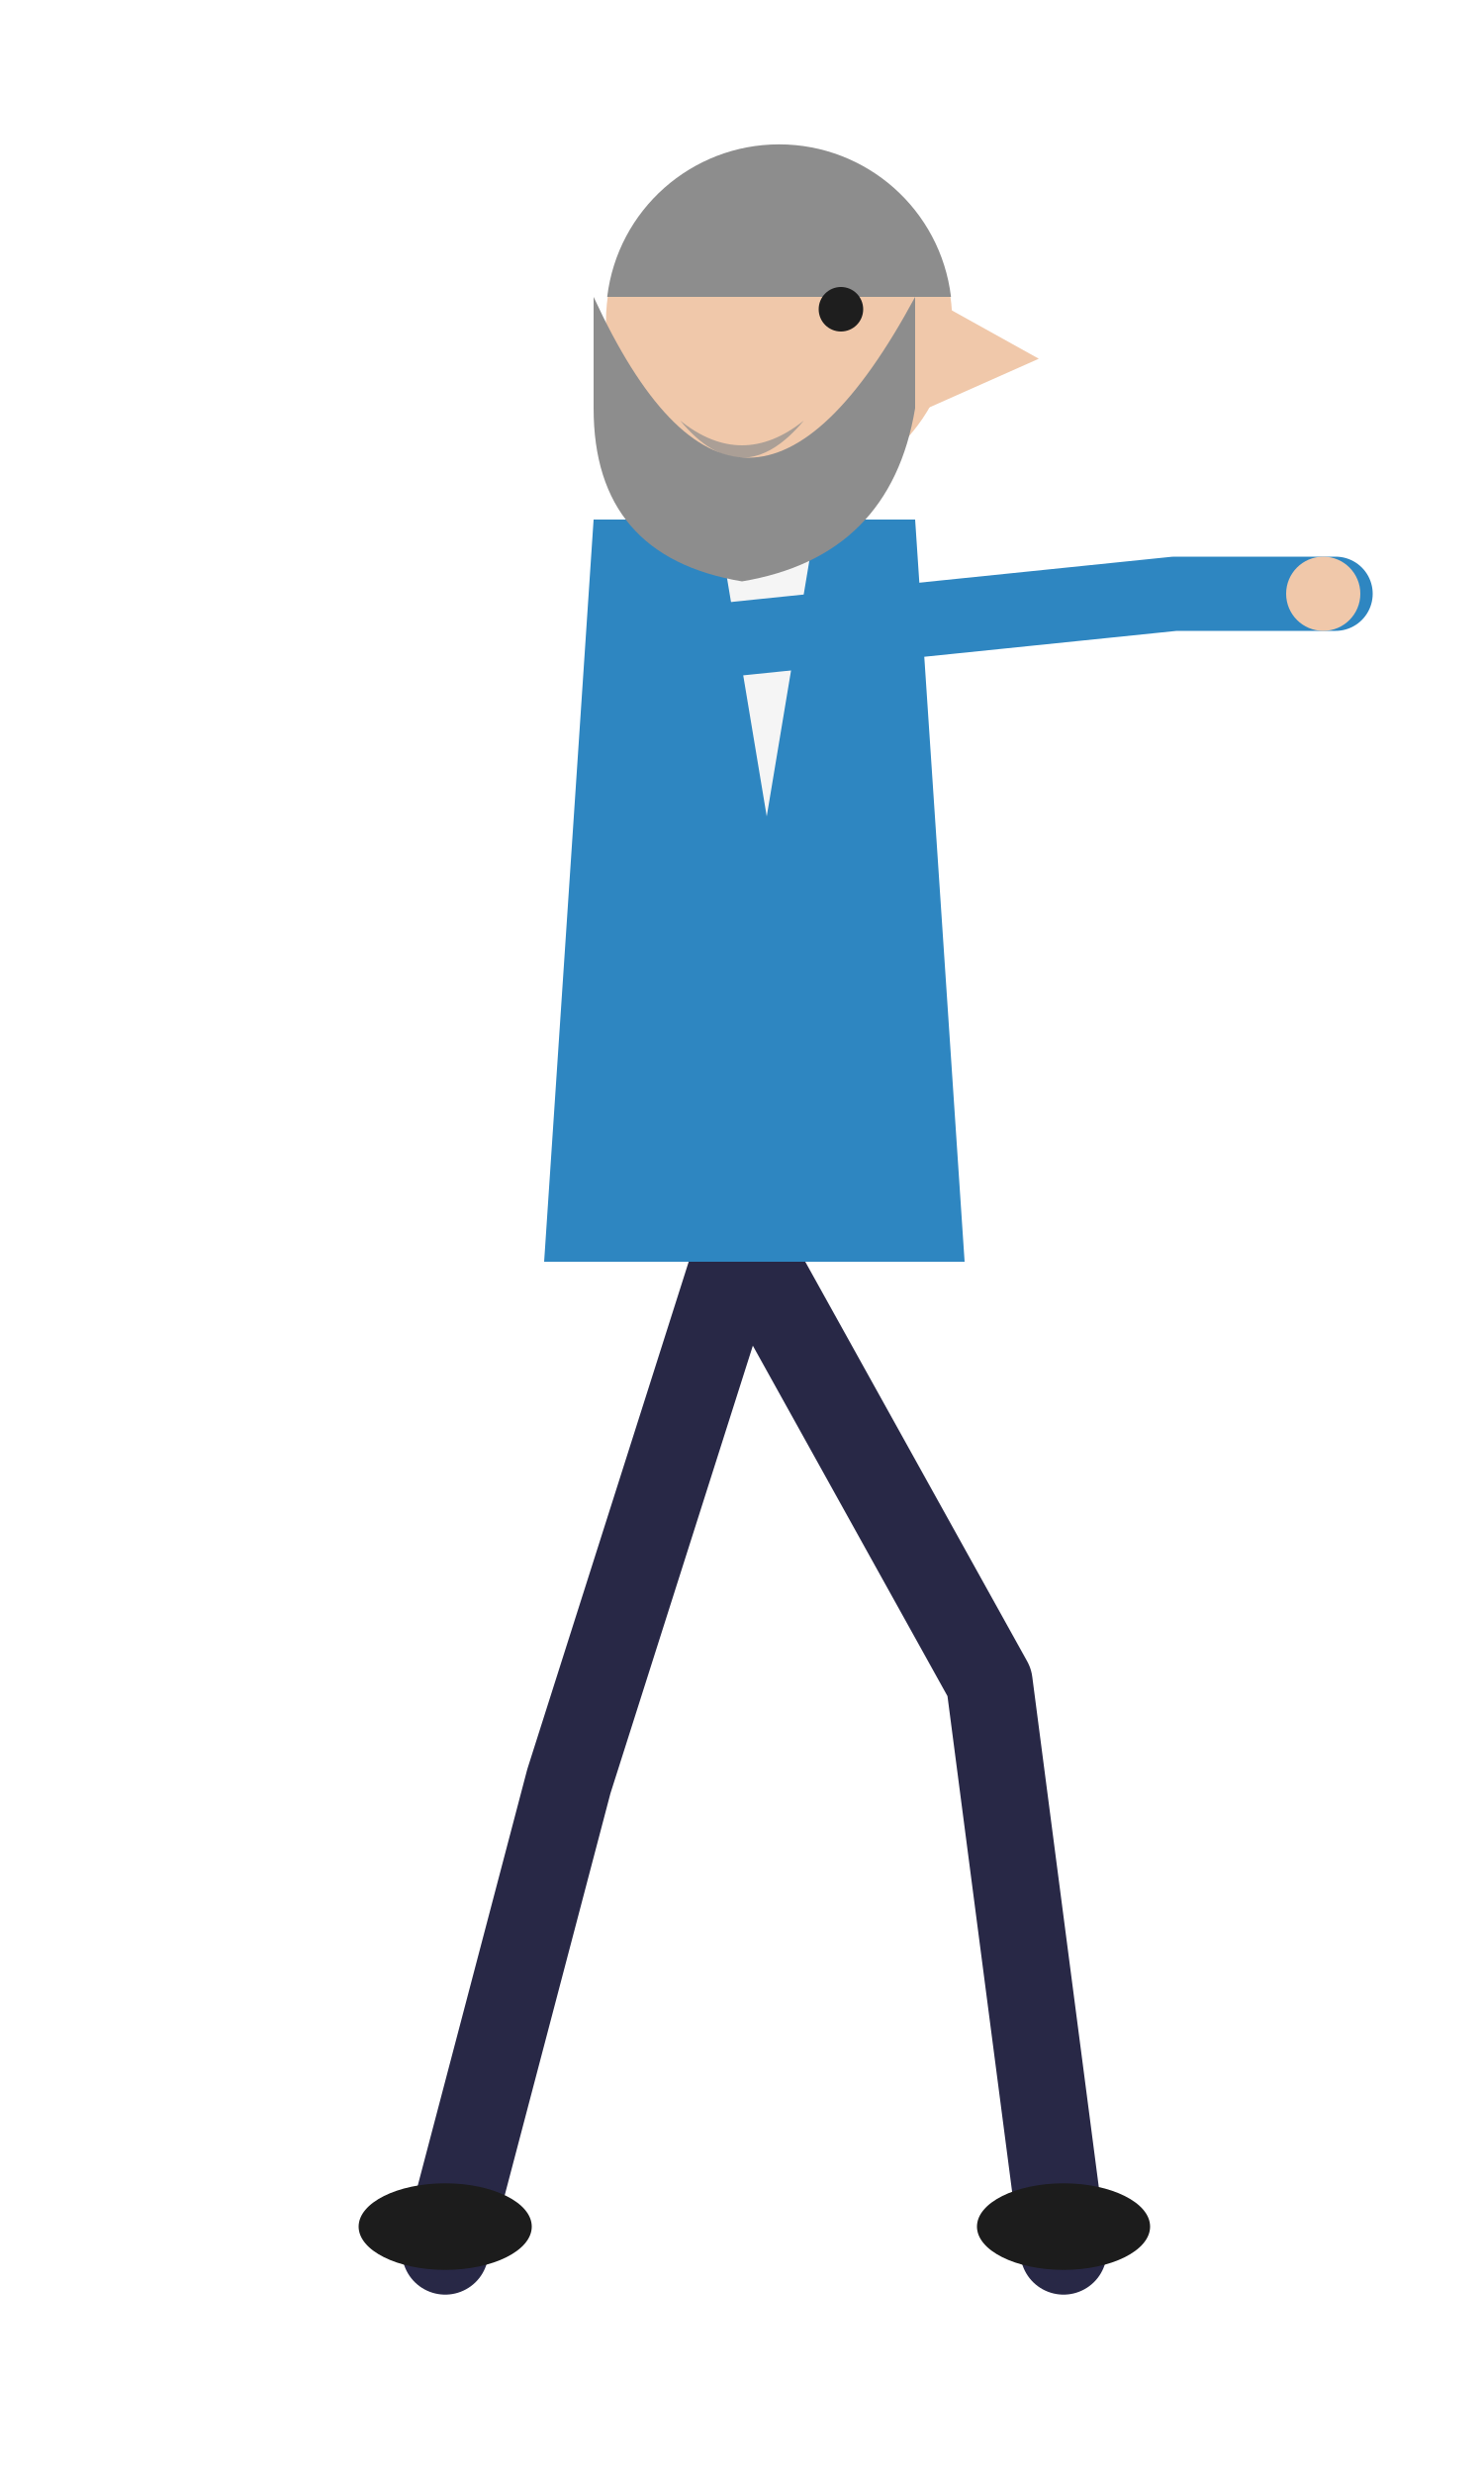
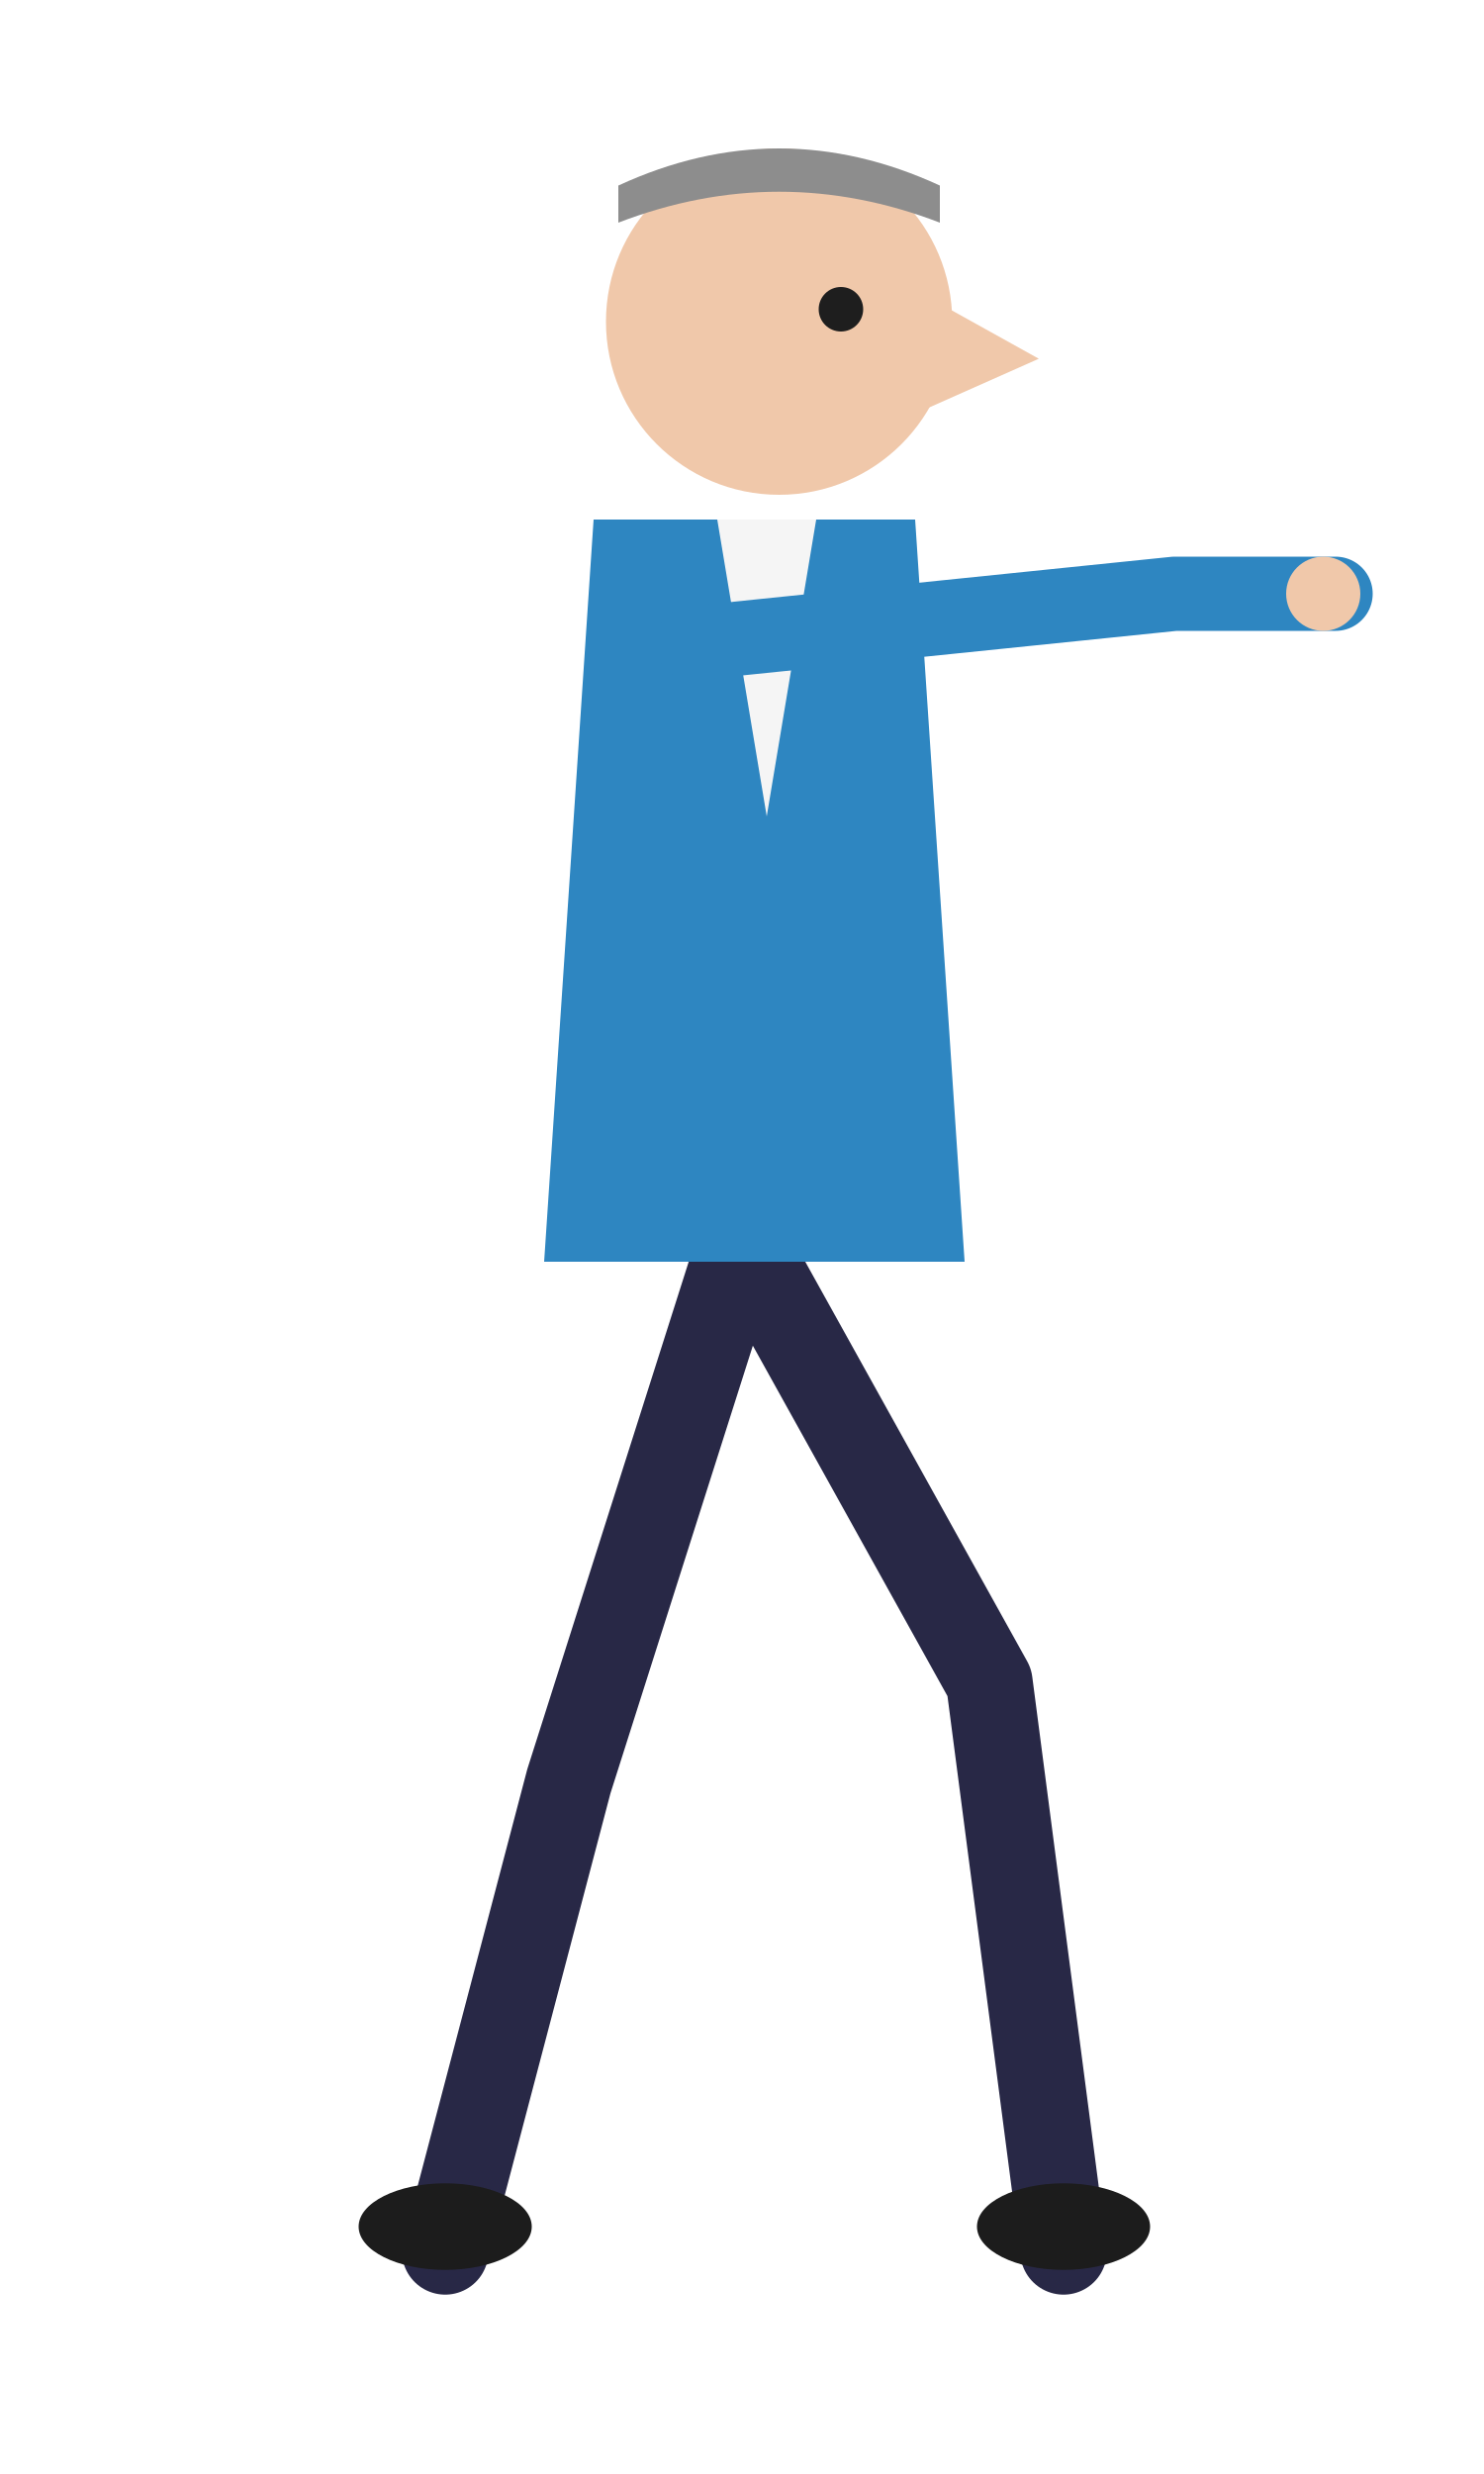
<svg xmlns="http://www.w3.org/2000/svg" viewBox="0 0 120 200" width="120" height="200">
  <g stroke="#282846" stroke-width="7" stroke-linecap="round" fill="none" stroke-linejoin="round">
    <path d="M60 100 L80 136 L86 182 M60 100 L46 144 L36 182" />
  </g>
  <ellipse cx="86" cy="180" rx="7" ry="3.5" fill="#1c1c1c" />
  <ellipse cx="36" cy="180" rx="7" ry="3.5" fill="#1c1c1c" />
  <path d="M48 42 L74 42 L78 102 L44 102 Z" fill="#2e86c1" />
  <path d="M58 42 L66 42 L62 66 Z" fill="#f5f5f5" />
  <g stroke="#2e86c1" stroke-width="6" stroke-linecap="round" fill="none">
    <path d="M56 52 L95 48 M95 48 L108 48" />
  </g>
  <circle cx="107" cy="48" r="3" fill="#f0c8aa" />
  <circle cx="63" cy="26" r="14" fill="#f0c8aa" />
  <path d="M75 24 L84 29 L75 33 Z" fill="#f0c8aa" />
-   <path d="M49.1 24 A14 14 0 0 1 76.9 24 Z" fill="#8d8d8d" />
+   <path d="M50 15 Q63 9 76 15 L76 18 Q63 13 50 18 Z" fill="#8d8d8d" />
  <circle cx="68" cy="25" r="1.8" fill="#1e1e1e" />
-   <path d="M48 24 Q60 50 74 24 L74 33 Q72 45 60 47 Q48 45 48 33 Z" fill="#8d8d8d" />
-   <path d="M55 34 Q60 38 65 34 Q60 40 55 34 Z" fill="#8d8d8d" opacity="0.7" />
</svg>
